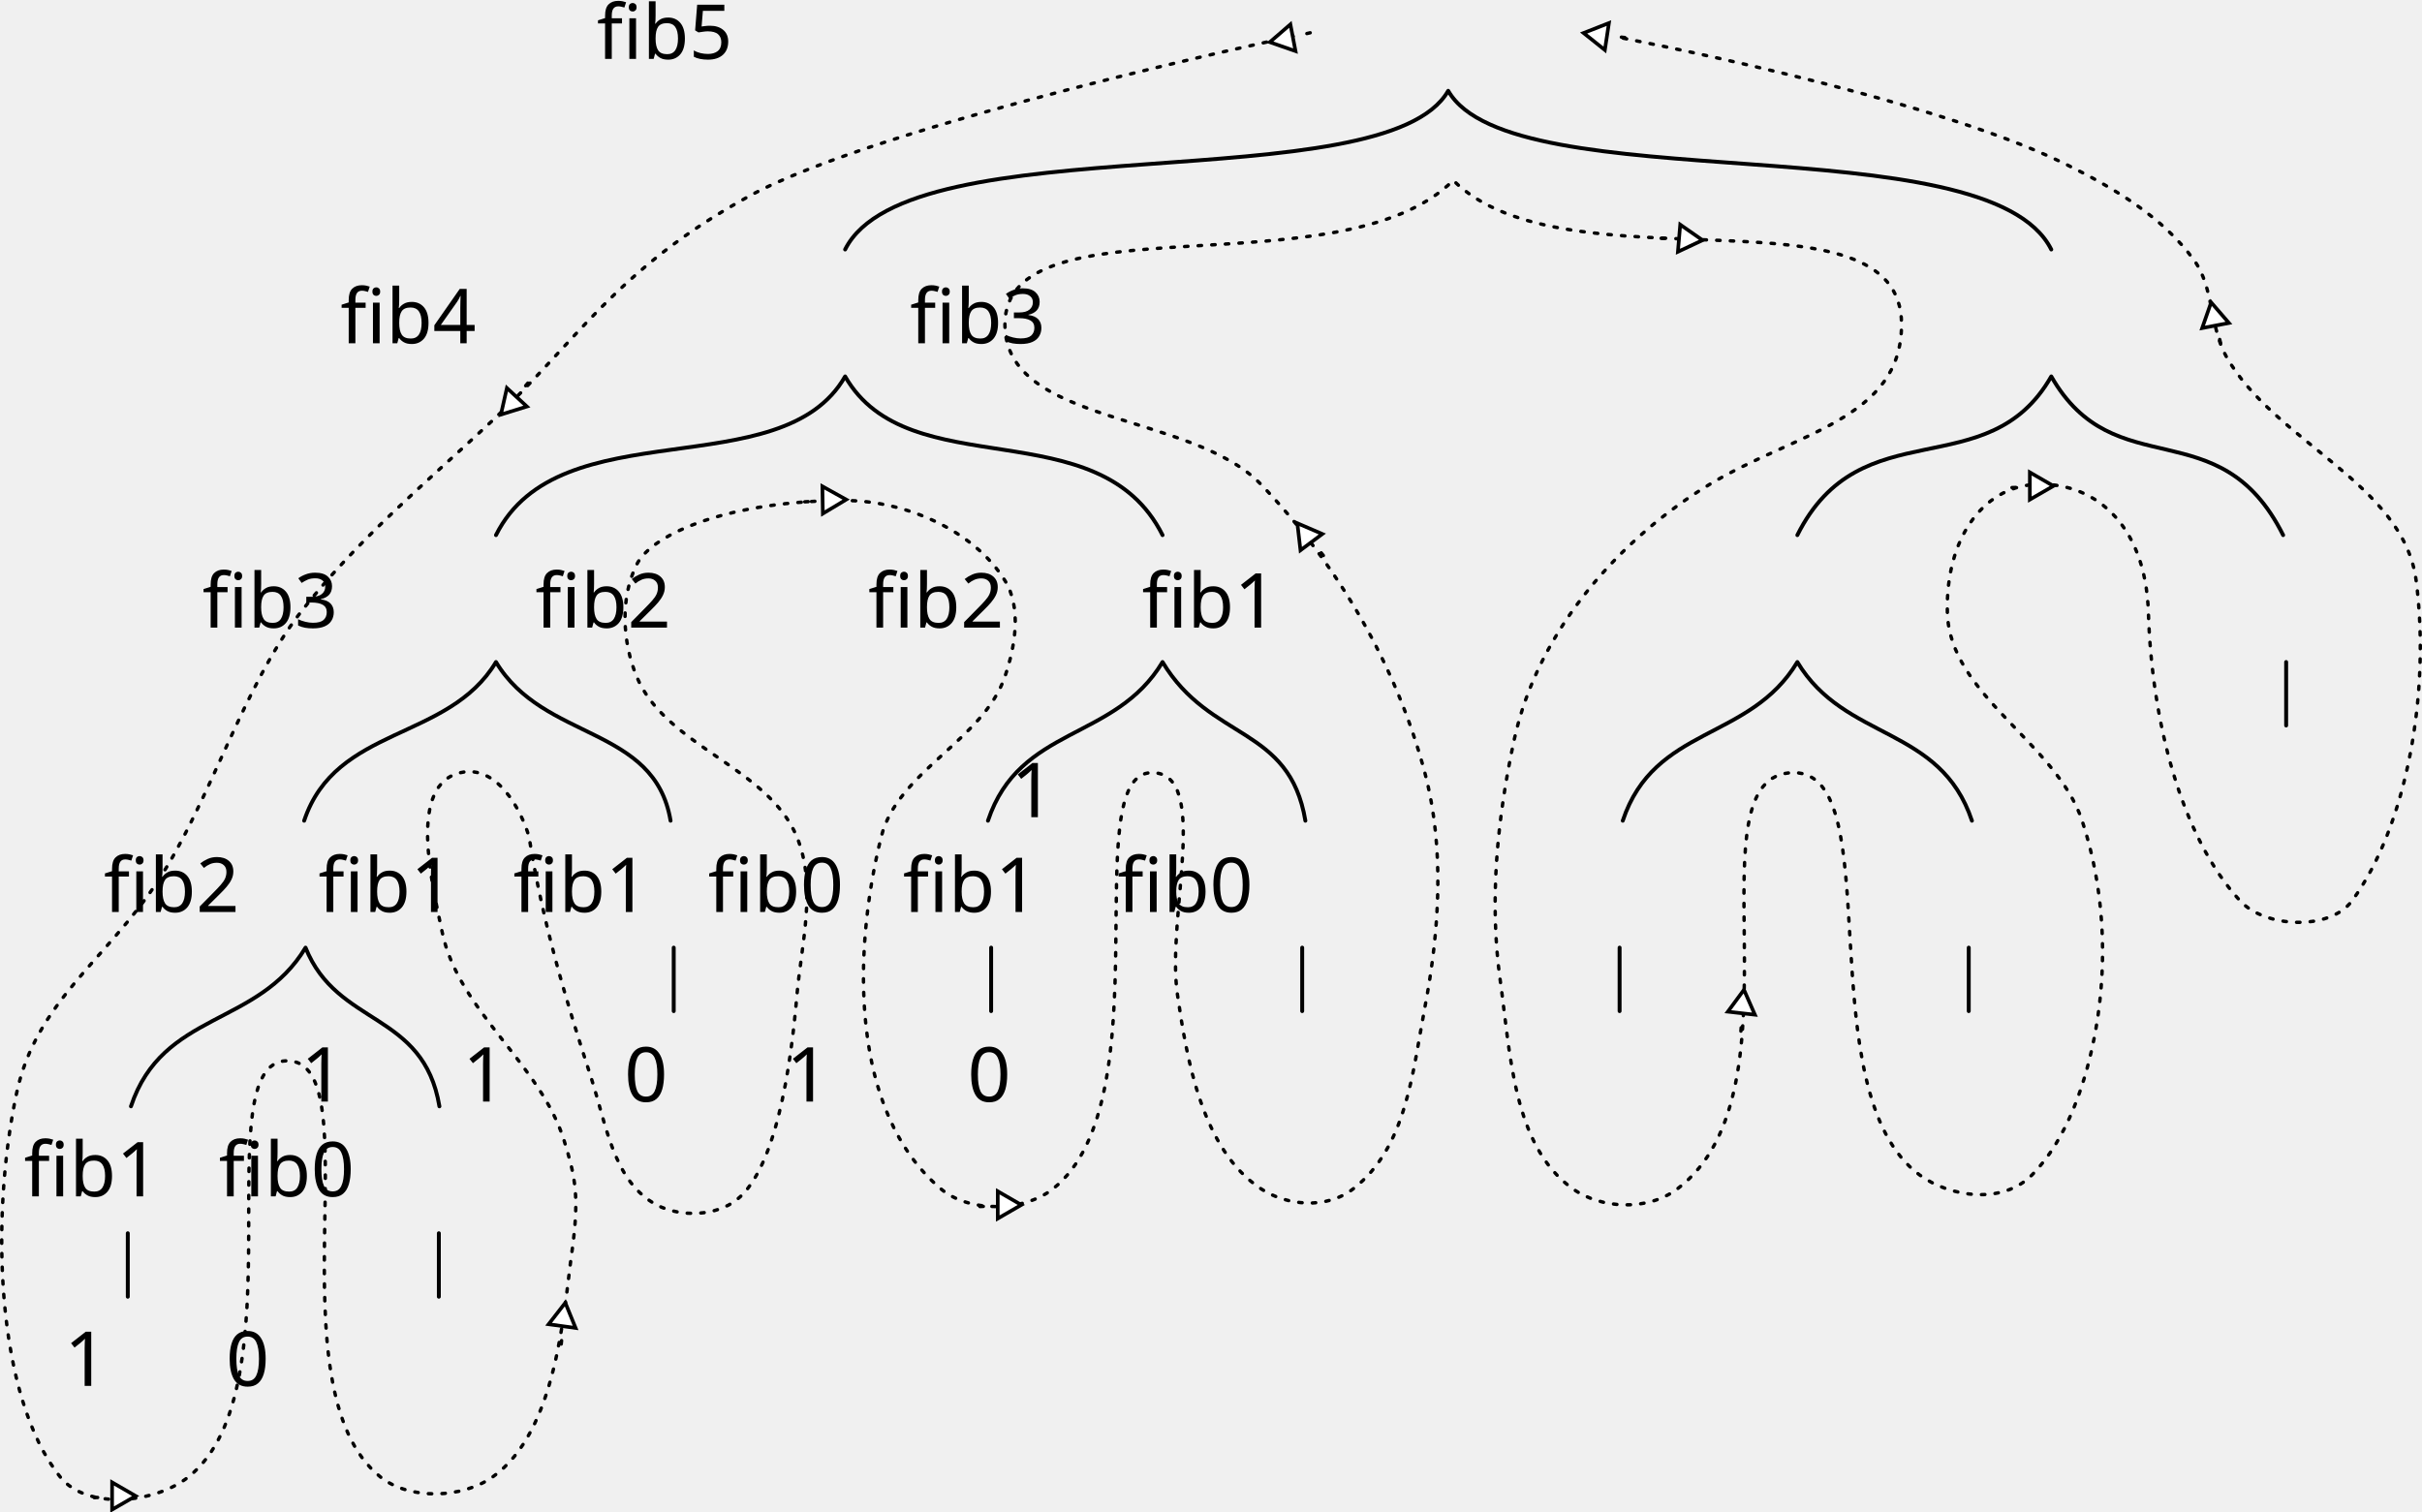
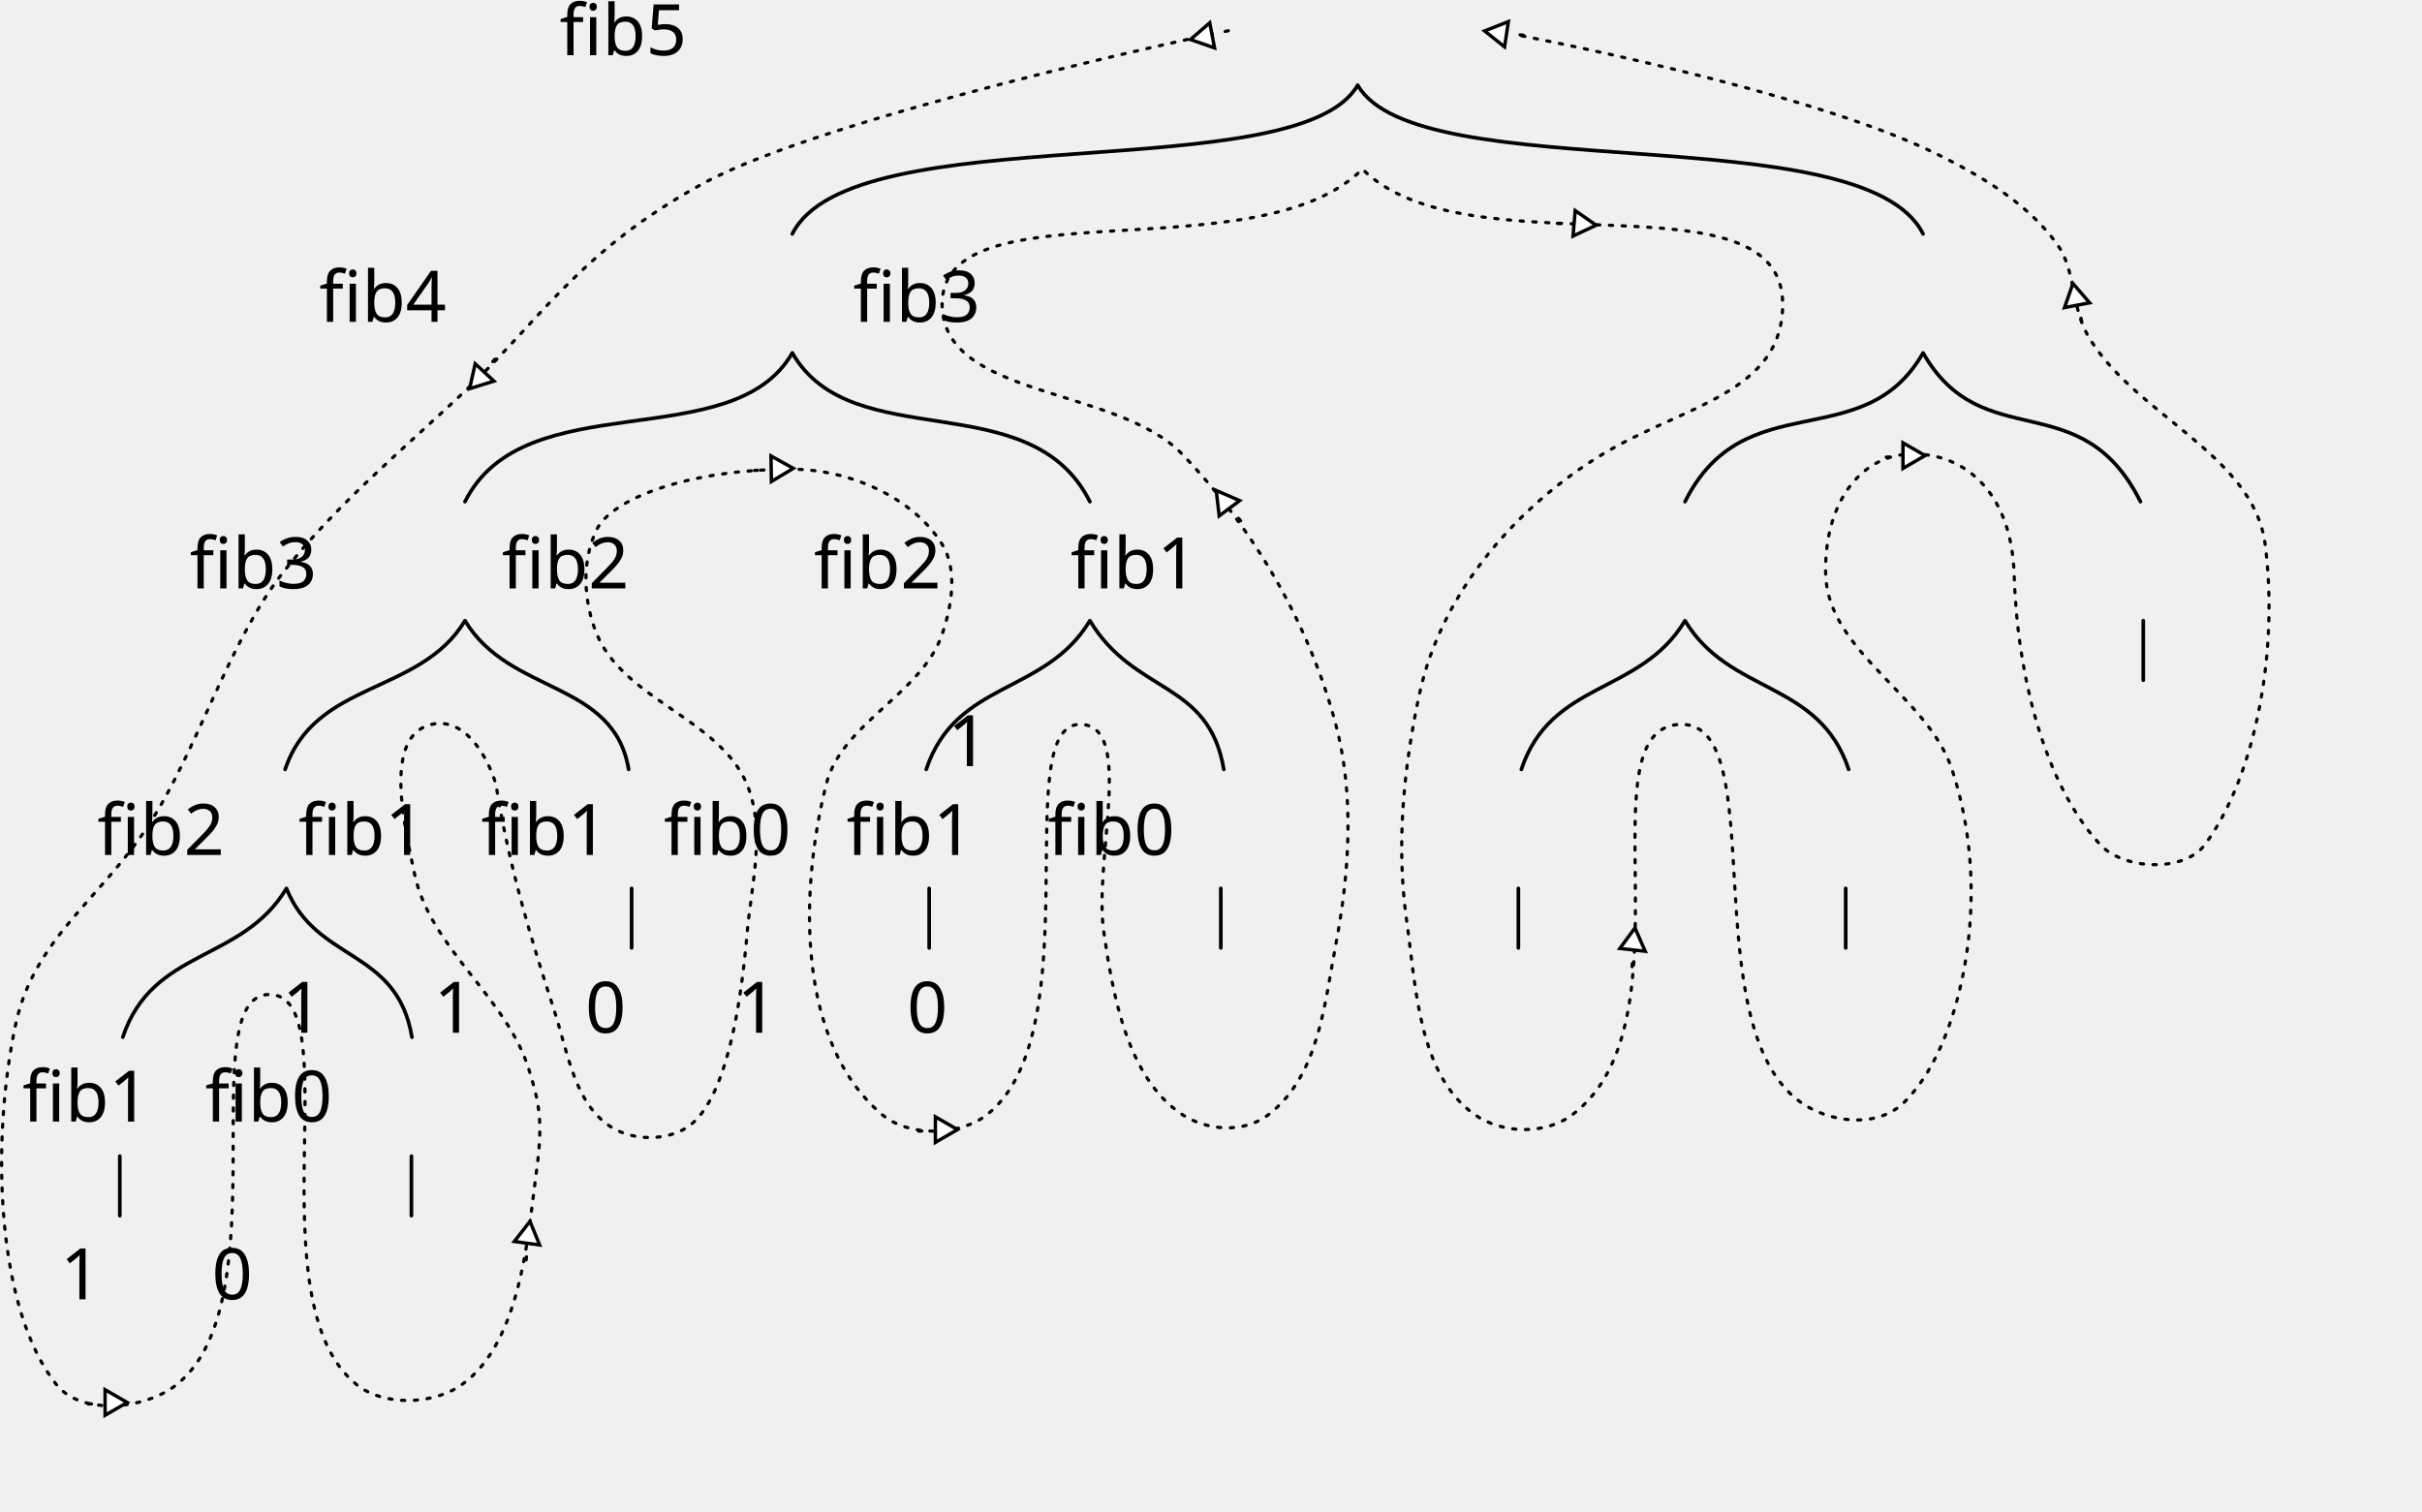
- <svg xmlns="http://www.w3.org/2000/svg" width="351.274" height="219.234" id="svg2" version="1.1" style="display:inline">
+ <svg xmlns="http://www.w3.org/2000/svg" width="399.672" height="249.44" id="svg2" version="1.1" style="display:inline" viewBox="0 0 374.692 233.85">
  <defs id="defs4">
    <marker orient="auto" refY="0" refX="0" id="EmptyTriangleInL" style="overflow:visible">
-       <path id="path3954" d="m 5.77,0 -8.65,5 0,-10 8.65,5 z" style="fill:#ffffff;fill-rule:evenodd;stroke:#000000;stroke-width:1pt;marker-start:none" transform="matrix(-0.8,0,0,-0.8,4.8,0)" />
+       <path id="path3954" d="M 5.77,0 -2.88,5 V -5 Z" style="fill:#ffffff;fill-rule:evenodd;stroke:#000000;stroke-width:1pt;marker-start:none" transform="matrix(-0.8,0,0,-0.8,4.8,0)" />
    </marker>
    <marker orient="auto" refY="0" refX="0" id="EmptyTriangleOutL" style="overflow:visible">
-       <path id="path3963" d="m 5.77,0 -8.65,5 0,-10 8.65,5 z" style="fill:#ffffff;fill-rule:evenodd;stroke:#000000;stroke-width:1pt;marker-start:none" transform="matrix(0.8,0,0,0.8,-4.8,0)" />
+       <path id="path3963" d="M 5.77,0 -2.88,5 V -5 Z" style="fill:#ffffff;fill-rule:evenodd;stroke:#000000;stroke-width:1pt;marker-start:none" transform="matrix(0.8,0,0,0.8,-4.8,0)" />
    </marker>
    <marker orient="auto" refY="0" refX="0" id="EmptyTriangleOutM" style="overflow:visible">
-       <path id="path3966" d="m 5.77,0 -8.65,5 0,-10 8.65,5 z" style="fill:#ffffff;fill-rule:evenodd;stroke:#000000;stroke-width:1pt;marker-start:none" transform="matrix(0.4,0,0,0.4,-1.8,0)" />
+       <path id="path3966" d="M 5.77,0 -2.88,5 V -5 Z" style="fill:#ffffff;fill-rule:evenodd;stroke:#000000;stroke-width:1pt;marker-start:none" transform="matrix(0.4,0,0,0.4,-1.8,0)" />
    </marker>
    <marker orient="auto" refY="0" refX="0" id="EmptyTriangleInL-6" style="overflow:visible">
-       <path id="path3954-0" d="m 5.77,0 -8.65,5 0,-10 8.65,5 z" style="fill:#ffffff;fill-rule:evenodd;stroke:#000000;stroke-width:1pt;marker-start:none" transform="matrix(-0.8,0,0,-0.8,4.8,0)" />
+       <path id="path3954-0" d="M 5.77,0 -2.88,5 V -5 Z" style="fill:#ffffff;fill-rule:evenodd;stroke:#000000;stroke-width:1pt;marker-start:none" transform="matrix(-0.8,0,0,-0.8,4.8,0)" />
    </marker>
    <marker orient="auto" refY="0" refX="0" id="EmptyTriangleInL-9" style="overflow:visible">
-       <path id="path3954-9" d="m 5.77,0 -8.65,5 0,-10 8.65,5 z" style="fill:#ffffff;fill-rule:evenodd;stroke:#000000;stroke-width:1pt;marker-start:none" transform="matrix(-0.8,0,0,-0.8,4.8,0)" />
+       <path id="path3954-9" d="M 5.77,0 -2.88,5 V -5 Z" style="fill:#ffffff;fill-rule:evenodd;stroke:#000000;stroke-width:1pt;marker-start:none" transform="matrix(-0.8,0,0,-0.8,4.8,0)" />
    </marker>
    <marker orient="auto" refY="0" refX="0" id="EmptyTriangleInL-66" style="overflow:visible">
-       <path id="path3954-1" d="m 5.77,0 -8.65,5 0,-10 8.65,5 z" style="fill:#ffffff;fill-rule:evenodd;stroke:#000000;stroke-width:1pt;marker-start:none" transform="matrix(-0.8,0,0,-0.8,4.8,0)" />
+       <path id="path3954-1" d="M 5.77,0 -2.88,5 V -5 Z" style="fill:#ffffff;fill-rule:evenodd;stroke:#000000;stroke-width:1pt;marker-start:none" transform="matrix(-0.8,0,0,-0.8,4.8,0)" />
    </marker>
    <marker orient="auto" refY="0" refX="0" id="EmptyTriangleInL-8" style="overflow:visible">
-       <path id="path3954-5" d="m 5.77,0 -8.65,5 0,-10 8.65,5 z" style="fill:#ffffff;fill-rule:evenodd;stroke:#000000;stroke-width:1pt;marker-start:none" transform="matrix(-0.8,0,0,-0.8,4.8,0)" />
+       <path id="path3954-5" d="M 5.77,0 -2.88,5 V -5 Z" style="fill:#ffffff;fill-rule:evenodd;stroke:#000000;stroke-width:1pt;marker-start:none" transform="matrix(-0.8,0,0,-0.8,4.8,0)" />
    </marker>
    <marker orient="auto" refY="0" refX="0" id="EmptyTriangleInL-0" style="overflow:visible">
-       <path id="path3954-7" d="m 5.77,0 -8.65,5 0,-10 8.65,5 z" style="fill:#ffffff;fill-rule:evenodd;stroke:#000000;stroke-width:1pt;marker-start:none" transform="matrix(-0.8,0,0,-0.8,4.8,0)" />
+       <path id="path3954-7" d="M 5.77,0 -2.88,5 V -5 Z" style="fill:#ffffff;fill-rule:evenodd;stroke:#000000;stroke-width:1pt;marker-start:none" transform="matrix(-0.8,0,0,-0.8,4.8,0)" />
    </marker>
    <marker orient="auto" refY="0" refX="0" id="EmptyTriangleInL-7" style="overflow:visible">
-       <path id="path3954-13" d="m 5.77,0 -8.65,5 0,-10 8.65,5 z" style="fill:#ffffff;fill-rule:evenodd;stroke:#000000;stroke-width:1pt;marker-start:none" transform="matrix(-0.8,0,0,-0.8,4.8,0)" />
+       <path id="path3954-13" d="M 5.77,0 -2.88,5 V -5 Z" style="fill:#ffffff;fill-rule:evenodd;stroke:#000000;stroke-width:1pt;marker-start:none" transform="matrix(-0.8,0,0,-0.8,4.8,0)" />
    </marker>
    <marker orient="auto" refY="0" refX="0" id="EmptyTriangleInL-3" style="overflow:visible">
-       <path id="path3954-96" d="m 5.77,0 -8.65,5 0,-10 8.65,5 z" style="fill:#ffffff;fill-rule:evenodd;stroke:#000000;stroke-width:1pt;marker-start:none" transform="matrix(-0.8,0,0,-0.8,4.8,0)" />
+       <path id="path3954-96" d="M 5.77,0 -2.88,5 V -5 Z" style="fill:#ffffff;fill-rule:evenodd;stroke:#000000;stroke-width:1pt;marker-start:none" transform="matrix(-0.8,0,0,-0.8,4.8,0)" />
    </marker>
    <marker orient="auto" refY="0" refX="0" id="EmptyTriangleInL-81" style="overflow:visible">
-       <path id="path3954-75" d="m 5.77,0 -8.65,5 0,-10 8.65,5 z" style="fill:#ffffff;fill-rule:evenodd;stroke:#000000;stroke-width:1pt;marker-start:none" transform="matrix(-0.8,0,0,-0.8,4.8,0)" />
+       <path id="path3954-75" d="M 5.77,0 -2.88,5 V -5 Z" style="fill:#ffffff;fill-rule:evenodd;stroke:#000000;stroke-width:1pt;marker-start:none" transform="matrix(-0.8,0,0,-0.8,4.8,0)" />
    </marker>
    <marker orient="auto" refY="0" refX="0" id="EmptyTriangleInL-77" style="overflow:visible">
-       <path id="path3954-3" d="m 5.77,0 -8.65,5 0,-10 8.65,5 z" style="fill:#ffffff;fill-rule:evenodd;stroke:#000000;stroke-width:1pt;marker-start:none" transform="matrix(-0.8,0,0,-0.8,4.8,0)" />
+       <path id="path3954-3" d="M 5.77,0 -2.88,5 V -5 Z" style="fill:#ffffff;fill-rule:evenodd;stroke:#000000;stroke-width:1pt;marker-start:none" transform="matrix(-0.8,0,0,-0.8,4.8,0)" />
    </marker>
    <marker orient="auto" refY="0" refX="0" id="EmptyTriangleInL-89" style="overflow:visible">
-       <path id="path3954-39" d="m 5.77,0 -8.65,5 0,-10 8.65,5 z" style="fill:#ffffff;fill-rule:evenodd;stroke:#000000;stroke-width:1pt;marker-start:none" transform="matrix(-0.8,0,0,-0.8,4.8,0)" />
+       <path id="path3954-39" d="M 5.77,0 -2.88,5 V -5 Z" style="fill:#ffffff;fill-rule:evenodd;stroke:#000000;stroke-width:1pt;marker-start:none" transform="matrix(-0.8,0,0,-0.8,4.8,0)" />
    </marker>
    <marker orient="auto" refY="0" refX="0" id="EmptyTriangleInL-07" style="overflow:visible">
-       <path id="path3954-6" d="m 5.77,0 -8.65,5 0,-10 8.65,5 z" style="fill:#ffffff;fill-rule:evenodd;stroke:#000000;stroke-width:1pt;marker-start:none" transform="matrix(-0.8,0,0,-0.8,4.8,0)" />
+       <path id="path3954-6" d="M 5.77,0 -2.88,5 V -5 Z" style="fill:#ffffff;fill-rule:evenodd;stroke:#000000;stroke-width:1pt;marker-start:none" transform="matrix(-0.8,0,0,-0.8,4.8,0)" />
    </marker>
    <marker orient="auto" refY="0" refX="0" id="EmptyTriangleInL-82" style="overflow:visible">
-       <path id="path3954-53" d="m 5.77,0 -8.65,5 0,-10 8.65,5 z" style="fill:#ffffff;fill-rule:evenodd;stroke:#000000;stroke-width:1pt;marker-start:none" transform="matrix(-0.8,0,0,-0.8,4.8,0)" />
+       <path id="path3954-53" d="M 5.77,0 -2.88,5 V -5 Z" style="fill:#ffffff;fill-rule:evenodd;stroke:#000000;stroke-width:1pt;marker-start:none" transform="matrix(-0.8,0,0,-0.8,4.8,0)" />
    </marker>
  </defs>
  <g id="layer2" style="display:inline" transform="translate(843.4972,-41.74386)">
-     <text xml:space="preserve" style="font-size:24px;font-style:normal;font-variant:normal;font-weight:normal;font-stretch:normal;line-height:125%;letter-spacing:0px;word-spacing:0px;fill:#000000;fill-opacity:1;stroke:none;font-family:LMMono12;-inkscape-font-specification:LMMono12" x="-837.032" y="50.291" id="text4148">
-       <tspan id="tspan4150" x="-837.032" y="50.291" style="font-size:11px;font-style:normal;font-variant:normal;font-weight:normal;font-stretch:normal;font-family:Inconsolata LGC;-inkscape-font-specification:Inconsolata LGC" dx="0 0 0 0 0 0 0 0 0 0 0 0 0 0 0 0 0 0 0 0 0 0 0 0 0 0 0 0 3.4 0 0 3">                            fib5</tspan>
-       <tspan x="-837.032" y="64.041" id="tspan4152" style="font-size:11px;font-style:normal;font-variant:normal;font-weight:normal;font-stretch:normal;font-family:Inconsolata LGC;-inkscape-font-specification:Inconsolata LGC" />
-       <tspan x="-837.032" y="77.791" id="tspan4154" style="font-size:11px;font-style:normal;font-variant:normal;font-weight:normal;font-stretch:normal;font-family:Inconsolata LGC;-inkscape-font-specification:Inconsolata LGC" />
-       <tspan x="-837.032" y="91.541" id="tspan4156" style="font-size:11px;font-style:normal;font-variant:normal;font-weight:normal;font-stretch:normal;font-family:Inconsolata LGC;-inkscape-font-specification:Inconsolata LGC" dx="0 0 0 0 0 0 0 0 0 0 0 0 0 0 0 2 0 0 3 -5 0 0 0 0 0 0 0 0 0 0 0 0 0 0 0 0 0 0 0 0 0 5 0 0 3">               fib4                      fib3</tspan>
-       <tspan x="-837.032" y="105.291" id="tspan4158" style="font-size:11px;font-style:normal;font-variant:normal;font-weight:normal;font-stretch:normal;font-family:Inconsolata LGC;-inkscape-font-specification:Inconsolata LGC" />
-       <tspan x="-837.032" y="119.041" id="tspan4160" style="font-size:11px;font-style:normal;font-variant:normal;font-weight:normal;font-stretch:normal;font-family:Inconsolata LGC;-inkscape-font-specification:Inconsolata LGC" />
-       <tspan x="-837.032" y="132.791" id="tspan4162" style="font-size:11px;font-style:normal;font-variant:normal;font-weight:normal;font-stretch:normal;font-family:Inconsolata LGC;-inkscape-font-specification:Inconsolata LGC" dx="0 0 0 0 0 0 0 0 -2.5 0 0 3 -0.5 0 0 0 0 0 0 0 0 0 2 0 0 3 -5 0 0 0 0 0 0 0 0 0 1 0 0 3 -4 0 0 0 0 0 0 -1.3 0 0 3">        fib3          fib2          fib2       fib1</tspan>
-       <tspan x="-837.032" y="146.541" id="tspan4166" style="font-size:11px;font-style:normal;font-variant:normal;font-weight:normal;font-stretch:normal;font-family:Inconsolata LGC;-inkscape-font-specification:Inconsolata LGC" />
-       <tspan x="-837.032" y="160.291" id="tspan4200" style="font-size:11px;font-style:normal;font-variant:normal;font-weight:normal;font-stretch:normal;font-family:Inconsolata LGC;-inkscape-font-specification:Inconsolata LGC" dx="0 0 0 0 0 0 0 0 0 0 0 0 0 0 0 0 0 0 0 0 0 0 0 0 0 0 0 0 0 0 0 0 0 0 0 0 0 0 0 0 0 0 0 0 0 0 0 0 0 -2.7">                                                 1</tspan>
-       <tspan x="-837.032" y="174.041" id="tspan4172" style="font-size:11px;font-style:normal;font-variant:normal;font-weight:normal;font-stretch:normal;font-family:Inconsolata LGC;-inkscape-font-specification:Inconsolata LGC" dx="0 0 0 3 0 0 3 -6 0 0 0 3.2 0 0 3 -6.2 0 0 3 0 0 3 -6 0 0 2 0 0 3 -5 0 0 1.5 0 0 3 -4.5 0 0 0 -1 0 0 3">   fib2    fib1   fib1   fib0   fib1    fib0</tspan>
-       <tspan x="-837.032" y="187.791" id="tspan4196" style="font-size:11px;font-style:normal;font-variant:normal;font-weight:normal;font-stretch:normal;font-family:Inconsolata LGC;-inkscape-font-specification:Inconsolata LGC" />
-       <tspan x="-837.032" y="201.541" id="tspan4192" style="font-size:11px;font-style:normal;font-variant:normal;font-weight:normal;font-stretch:normal;font-family:Inconsolata LGC;-inkscape-font-specification:Inconsolata LGC" dx="0 0 0 0 0 0 0 0 0 0 0 0 0 1.7 -1.7 0 0 0 0 0 1.4 -1.4 0 0 0 0 0 0 0 0 0 0 0 0 0 0 0 0 0 0 0 0 -2.3">             1      1      0      1       0</tspan>
-       <tspan x="-837.032" y="215.291" id="tspan4174" style="font-size:11px;font-style:normal;font-variant:normal;font-weight:normal;font-stretch:normal;font-family:Inconsolata LGC;-inkscape-font-specification:Inconsolata LGC" dx="-3 0 0 3 0 0 0 -4 0 0 3">fib1   fib0</tspan>
-       <tspan x="-837.032" y="229.041" id="tspan4178" style="font-size:11px;font-style:normal;font-variant:normal;font-weight:normal;font-stretch:normal;font-family:Inconsolata LGC;-inkscape-font-specification:Inconsolata LGC" />
-       <tspan x="-837.032" y="242.791" id="tspan4182" style="font-size:11px;font-style:normal;font-variant:normal;font-weight:normal;font-stretch:normal;font-family:Inconsolata LGC;-inkscape-font-specification:Inconsolata LGC" dx="0 1.9 -1.9 0 0 0 0 0 0.8"> 1      0</tspan>
+     <text xml:space="preserve" style="font-style:normal;font-variant:normal;font-weight:normal;font-stretch:normal;line-height:0%;font-family:LMMono12;-inkscape-font-specification:LMMono12;letter-spacing:0px;word-spacing:0px;fill:#000000;fill-opacity:1;stroke:none" x="-837.032" y="50.291" id="text4148">
+       <tspan id="tspan4150" x="-837.032" y="50.291" style="font-style:normal;font-variant:normal;font-weight:normal;font-stretch:normal;font-size:11px;line-height:1.25;font-family:'Inconsolata LGC';-inkscape-font-specification:'Inconsolata LGC'" dx="0 0 0 0 0 0 0 0 0 0 0 0 0 0 0 0 0 0 0 0 0 0 0 0 0 0 0 0 3.4 0 0 3">                            fib5</tspan>
+       <tspan x="-837.032" y="64.041" id="tspan4152" style="font-style:normal;font-variant:normal;font-weight:normal;font-stretch:normal;font-size:11px;line-height:1.25;font-family:'Inconsolata LGC';-inkscape-font-specification:'Inconsolata LGC'"> </tspan>
+       <tspan x="-837.032" y="77.791" id="tspan4154" style="font-style:normal;font-variant:normal;font-weight:normal;font-stretch:normal;font-size:11px;line-height:1.25;font-family:'Inconsolata LGC';-inkscape-font-specification:'Inconsolata LGC'"> </tspan>
+       <tspan x="-837.032" y="91.541" id="tspan4156" style="font-style:normal;font-variant:normal;font-weight:normal;font-stretch:normal;font-size:11px;line-height:1.25;font-family:'Inconsolata LGC';-inkscape-font-specification:'Inconsolata LGC'" dx="0 0 0 0 0 0 0 0 0 0 0 0 0 0 0 2 0 0 3 -5 0 0 0 0 0 0 0 0 0 0 0 0 0 0 0 0 0 0 0 0 0 5 0 0 3">               fib4                      fib3</tspan>
+       <tspan x="-837.032" y="105.291" id="tspan4158" style="font-style:normal;font-variant:normal;font-weight:normal;font-stretch:normal;font-size:11px;line-height:1.25;font-family:'Inconsolata LGC';-inkscape-font-specification:'Inconsolata LGC'"> </tspan>
+       <tspan x="-837.032" y="119.041" id="tspan4160" style="font-style:normal;font-variant:normal;font-weight:normal;font-stretch:normal;font-size:11px;line-height:1.25;font-family:'Inconsolata LGC';-inkscape-font-specification:'Inconsolata LGC'"> </tspan>
+       <tspan x="-837.032" y="132.791" id="tspan4162" style="font-style:normal;font-variant:normal;font-weight:normal;font-stretch:normal;font-size:11px;line-height:1.25;font-family:'Inconsolata LGC';-inkscape-font-specification:'Inconsolata LGC'" dx="0 0 0 0 0 0 0 0 -2.5 0 0 3 -0.5 0 0 0 0 0 0 0 0 0 2 0 0 3 -5 0 0 0 0 0 0 0 0 0 1 0 0 3 -4 0 0 0 0 0 0 -1.3 0 0 3">        fib3          fib2          fib2       fib1</tspan>
+       <tspan x="-837.032" y="146.541" id="tspan4166" style="font-style:normal;font-variant:normal;font-weight:normal;font-stretch:normal;font-size:11px;line-height:1.25;font-family:'Inconsolata LGC';-inkscape-font-specification:'Inconsolata LGC'"> </tspan>
+       <tspan x="-837.032" y="160.291" id="tspan4200" style="font-style:normal;font-variant:normal;font-weight:normal;font-stretch:normal;font-size:11px;line-height:1.25;font-family:'Inconsolata LGC';-inkscape-font-specification:'Inconsolata LGC'" dx="0 0 0 0 0 0 0 0 0 0 0 0 0 0 0 0 0 0 0 0 0 0 0 0 0 0 0 0 0 0 0 0 0 0 0 0 0 0 0 0 0 0 0 0 0 0 0 0 0 -2.7">                                                 1</tspan>
+       <tspan x="-837.032" y="174.041" id="tspan4172" style="font-style:normal;font-variant:normal;font-weight:normal;font-stretch:normal;font-size:11px;line-height:1.25;font-family:'Inconsolata LGC';-inkscape-font-specification:'Inconsolata LGC'" dx="0 0 0 3 0 0 3 -6 0 0 0 3.2 0 0 3 -6.2 0 0 3 0 0 3 -6 0 0 2 0 0 3 -5 0 0 1.5 0 0 3 -4.5 0 0 0 -1 0 0 3">   fib2    fib1   fib1   fib0   fib1    fib0</tspan>
+       <tspan x="-837.032" y="187.791" id="tspan4196" style="font-style:normal;font-variant:normal;font-weight:normal;font-stretch:normal;font-size:11px;line-height:1.25;font-family:'Inconsolata LGC';-inkscape-font-specification:'Inconsolata LGC'"> </tspan>
+       <tspan x="-837.032" y="201.541" id="tspan4192" style="font-style:normal;font-variant:normal;font-weight:normal;font-stretch:normal;font-size:11px;line-height:1.25;font-family:'Inconsolata LGC';-inkscape-font-specification:'Inconsolata LGC'" dx="0 0 0 0 0 0 0 0 0 0 0 0 0 1.7 -1.7 0 0 0 0 0 1.4 -1.4 0 0 0 0 0 0 0 0 0 0 0 0 0 0 0 0 0 0 0 0 -2.3">             1      1      0      1       0</tspan>
+       <tspan x="-837.032" y="215.291" id="tspan4174" style="font-style:normal;font-variant:normal;font-weight:normal;font-stretch:normal;font-size:11px;line-height:1.25;font-family:'Inconsolata LGC';-inkscape-font-specification:'Inconsolata LGC'" dx="-3 0 0 3 0 0 0 -4 0 0 3">fib1   fib0</tspan>
+       <tspan x="-837.032" y="229.041" id="tspan4178" style="font-style:normal;font-variant:normal;font-weight:normal;font-stretch:normal;font-size:11px;line-height:1.25;font-family:'Inconsolata LGC';-inkscape-font-specification:'Inconsolata LGC'"> </tspan>
+       <tspan x="-837.032" y="242.791" id="tspan4182" style="font-style:normal;font-variant:normal;font-weight:normal;font-stretch:normal;font-size:11px;line-height:1.25;font-family:'Inconsolata LGC';-inkscape-font-specification:'Inconsolata LGC'" dx="0 1.9 -1.9 0 0 0 0 0 0.8"> 1      0</tspan>
    </text>
  </g>
  <g id="layer3" style="display:inline" transform="translate(843.4972,-41.74386)">
-     <path style="fill:none;stroke:#000000;stroke-width:0.567;stroke-linecap:round;stroke-linejoin:round;stroke-miterlimit:4;stroke-opacity:1;stroke-dasharray:none" d="m -799.385,160.798 c 4.604,-13.81 20.917,-11.509 27.823,-23.017 6.905,11.509 23.017,9.207 25.319,23.017" id="path5042" />
-     <path style="fill:none;stroke:#000000;stroke-width:0.567;stroke-linecap:round;stroke-linejoin:round;stroke-miterlimit:4;stroke-opacity:1;stroke-dasharray:none" d="m -700.208,160.798 c 4.603,-13.81 18.414,-11.509 25.319,-23.017 6.905,11.509 18.414,9.207 20.716,23.017" id="path5044" />
-     <path style="fill:none;stroke:#000000;stroke-width:0.567;stroke-linecap:round;stroke-linejoin:round;stroke-miterlimit:4;stroke-opacity:1;stroke-dasharray:none" d="m -608.139,160.798 c 4.603,-13.81 18.414,-11.509 25.319,-23.017 6.905,11.509 20.716,9.207 25.319,23.017" id="path5046" />
-     <path style="fill:none;stroke:#000000;stroke-width:0.567;stroke-linecap:round;stroke-linejoin:round;stroke-miterlimit:4;stroke-opacity:1;stroke-dasharray:none" d="m -824.502,202.23 c 4.604,-13.81 18.414,-11.509 25.319,-23.017 4.604,11.509 17.114,9.207 19.415,23.017" id="path5048" />
-     <path style="fill:none;stroke:#000000;stroke-width:0.567;stroke-linecap:round;stroke-linejoin:round;stroke-miterlimit:4;stroke-opacity:1;stroke-dasharray:none;display:inline" d="m -720.924,77.935 c 9.207,-18.414 78.259,-6.905 87.466,-23.017 9.207,16.112 78.259,4.603 87.466,23.017" id="path4206" />
-     <path style="fill:none;stroke:#000000;stroke-width:0.567;stroke-linecap:round;stroke-linejoin:round;stroke-miterlimit:4;stroke-opacity:1;stroke-dasharray:none;display:inline" d="m -771.562,119.367 c 9.207,-18.414 41.431,-6.905 50.638,-23.017 9.207,16.112 36.828,4.603 46.035,23.017" id="path4976" />
-     <path style="fill:none;stroke:#000000;stroke-width:0.567;stroke-linecap:round;stroke-linejoin:round;stroke-miterlimit:4;stroke-opacity:1;stroke-dasharray:none;display:inline" d="m -582.819,119.367 c 9.207,-18.414 27.621,-6.905 36.828,-23.017 9.207,16.112 24.421,4.603 33.628,23.017" id="path4978" />
-     <path style="fill:none;stroke:#000000;stroke-width:0.567;stroke-linecap:round;stroke-linejoin:round;stroke-miterlimit:4;stroke-opacity:1;stroke-dasharray:none;display:inline" d="m -745.783,179.212 0,9.207" id="path4980-1" />
-     <path style="fill:none;stroke:#000000;stroke-width:0.567;stroke-linecap:round;stroke-linejoin:round;stroke-miterlimit:4;stroke-opacity:1;stroke-dasharray:none;display:inline" d="m -699.748,179.212 0,9.207" id="path4980-2" />
-     <path style="fill:none;stroke:#000000;stroke-width:0.567;stroke-linecap:round;stroke-linejoin:round;stroke-miterlimit:4;stroke-opacity:1;stroke-dasharray:none;display:inline" d="m -654.634,179.212 0,9.207" id="path4980-4" />
-     <path style="fill:none;stroke:#000000;stroke-width:0.567;stroke-linecap:round;stroke-linejoin:round;stroke-miterlimit:4;stroke-opacity:1;stroke-dasharray:none;display:inline" d="m -608.599,179.212 0,9.207" id="path4980-5" />
-     <path style="fill:none;stroke:#000000;stroke-width:0.567;stroke-linecap:round;stroke-linejoin:round;stroke-miterlimit:4;stroke-opacity:1;stroke-dasharray:none;display:inline" d="m -557.961,179.212 0,9.207" id="path4980-3" />
-     <path style="fill:none;stroke:#000000;stroke-width:0.567;stroke-linecap:round;stroke-linejoin:round;stroke-miterlimit:4;stroke-opacity:1;stroke-dasharray:none;display:inline" d="m -511.926,137.781 0,9.207" id="path4980" />
-     <path style="fill:none;stroke:#000000;stroke-width:0.567;stroke-linecap:round;stroke-linejoin:round;stroke-miterlimit:4;stroke-opacity:1;stroke-dasharray:none;display:inline" d="m -824.963,220.643 0,9.207" id="path4980-6" />
-     <path style="fill:none;stroke:#000000;stroke-width:0.567;stroke-linecap:round;stroke-linejoin:round;stroke-miterlimit:4;stroke-opacity:1;stroke-dasharray:none;display:inline" d="m -779.849,220.643 0,9.207" id="path4980-24" />
+     <path style="fill:none;stroke:#000000;stroke-width:0.567;stroke-linecap:round;stroke-linejoin:round;stroke-miterlimit:4;stroke-dasharray:none;stroke-opacity:1" d="m -799.385,160.798 c 4.604,-13.81 20.917,-11.509 27.823,-23.017 6.905,11.509 23.017,9.207 25.319,23.017" id="path5042" />
+     <path style="fill:none;stroke:#000000;stroke-width:0.567;stroke-linecap:round;stroke-linejoin:round;stroke-miterlimit:4;stroke-dasharray:none;stroke-opacity:1" d="m -700.208,160.798 c 4.603,-13.81 18.414,-11.509 25.319,-23.017 6.905,11.509 18.414,9.207 20.716,23.017" id="path5044" />
+     <path style="fill:none;stroke:#000000;stroke-width:0.567;stroke-linecap:round;stroke-linejoin:round;stroke-miterlimit:4;stroke-dasharray:none;stroke-opacity:1" d="m -608.139,160.798 c 4.603,-13.81 18.414,-11.509 25.319,-23.017 6.905,11.509 20.716,9.207 25.319,23.017" id="path5046" />
+     <path style="fill:none;stroke:#000000;stroke-width:0.567;stroke-linecap:round;stroke-linejoin:round;stroke-miterlimit:4;stroke-dasharray:none;stroke-opacity:1" d="m -824.502,202.23 c 4.604,-13.81 18.414,-11.509 25.319,-23.017 4.604,11.509 17.114,9.207 19.415,23.017" id="path5048" />
+     <path style="display:inline;fill:none;stroke:#000000;stroke-width:0.567;stroke-linecap:round;stroke-linejoin:round;stroke-miterlimit:4;stroke-dasharray:none;stroke-opacity:1" d="m -720.924,77.935 c 9.207,-18.414 78.259,-6.905 87.466,-23.017 9.207,16.112 78.259,4.603 87.466,23.017" id="path4206" />
+     <path style="display:inline;fill:none;stroke:#000000;stroke-width:0.567;stroke-linecap:round;stroke-linejoin:round;stroke-miterlimit:4;stroke-dasharray:none;stroke-opacity:1" d="m -771.562,119.367 c 9.207,-18.414 41.431,-6.905 50.638,-23.017 9.207,16.112 36.828,4.603 46.035,23.017" id="path4976" />
+     <path style="display:inline;fill:none;stroke:#000000;stroke-width:0.567;stroke-linecap:round;stroke-linejoin:round;stroke-miterlimit:4;stroke-dasharray:none;stroke-opacity:1" d="m -582.819,119.367 c 9.207,-18.414 27.621,-6.905 36.828,-23.017 9.207,16.112 24.421,4.603 33.628,23.017" id="path4978" />
+     <path style="display:inline;fill:none;stroke:#000000;stroke-width:0.567;stroke-linecap:round;stroke-linejoin:round;stroke-miterlimit:4;stroke-dasharray:none;stroke-opacity:1" d="m -745.783,179.212 v 9.207" id="path4980-1" />
+     <path style="display:inline;fill:none;stroke:#000000;stroke-width:0.567;stroke-linecap:round;stroke-linejoin:round;stroke-miterlimit:4;stroke-dasharray:none;stroke-opacity:1" d="m -699.748,179.212 v 9.207" id="path4980-2" />
+     <path style="display:inline;fill:none;stroke:#000000;stroke-width:0.567;stroke-linecap:round;stroke-linejoin:round;stroke-miterlimit:4;stroke-dasharray:none;stroke-opacity:1" d="m -654.634,179.212 v 9.207" id="path4980-4" />
+     <path style="display:inline;fill:none;stroke:#000000;stroke-width:0.567;stroke-linecap:round;stroke-linejoin:round;stroke-miterlimit:4;stroke-dasharray:none;stroke-opacity:1" d="m -608.599,179.212 v 9.207" id="path4980-5" />
+     <path style="display:inline;fill:none;stroke:#000000;stroke-width:0.567;stroke-linecap:round;stroke-linejoin:round;stroke-miterlimit:4;stroke-dasharray:none;stroke-opacity:1" d="m -557.961,179.212 v 9.207" id="path4980-3" />
+     <path style="display:inline;fill:none;stroke:#000000;stroke-width:0.567;stroke-linecap:round;stroke-linejoin:round;stroke-miterlimit:4;stroke-dasharray:none;stroke-opacity:1" d="m -511.926,137.781 v 9.207" id="path4980" />
+     <path style="display:inline;fill:none;stroke:#000000;stroke-width:0.567;stroke-linecap:round;stroke-linejoin:round;stroke-miterlimit:4;stroke-dasharray:none;stroke-opacity:1" d="m -824.963,220.643 v 9.207" id="path4980-6" />
+     <path style="display:inline;fill:none;stroke:#000000;stroke-width:0.567;stroke-linecap:round;stroke-linejoin:round;stroke-miterlimit:4;stroke-dasharray:none;stroke-opacity:1" d="m -779.849,220.643 v 9.207" id="path4980-24" />
  </g>
  <g id="layer4" style="display:inline" transform="translate(843.4972,-41.74386)">
-     <path style="fill:none;stroke:#000000;stroke-width:0.494;stroke-linecap:round;stroke-linejoin:round;stroke-miterlimit:4;stroke-opacity:1;stroke-dasharray:0.494, 1.481;stroke-dashoffset:0;display:inline" d="m -655.949,47.005 c 0,0 -59.722,12.654 -78.954,23.222 -19.233,10.568 -25.138,21.268 -37.155,32.511 -9.593,8.974 -19.817,17.485 -27.866,27.866 -8.263,10.658 -13.144,27.48 -20.663,38.935 -7.519,11.455 -17.677,17.542 -20.492,30.731 -3.903,18.285 -2.967,44.122 6.322,55.733 3.868,4.836 13.722,3.843 18.578,0 16.215,-12.833 2.365,-60.165 14.255,-60.377 12.643,-0.226 -2.502,47.492 13.611,60.377 4.232,3.384 11.831,3.129 16.255,0 9.384,-6.637 10.332,-24.247 11.489,-32.511 1.157,-8.264 0.498,-11.065 -1.1,-16.255 -3.431,-11.145 -15.268,-18.779 -17.678,-30.188 -1.61,-7.622 -4.953,-21.497 2.644,-23.222 5.325,-1.209 8.776,5.385 9.933,9.289 1.973,12.548 5.416,23.897 8.967,34.833 2.246,6.974 3.212,14.671 8.967,18.255 3.285,2.046 8.36,2.1 11.611,0 6.253,-4.038 8.437,-19.916 9.289,-29.866 0.66,-7.712 2.962,-16.07 0,-23.222 -4.189,-10.114 -19.033,-13.108 -23.222,-23.222 -2.074,-5.006 -2.423,-11.409 0,-16.255 2.322,-4.644 13.933,-9.289 30.188,-9.289 8.654,0 18.672,4.249 23.222,11.611 2.442,3.951 1.5,9.538 0,13.933 -3.158,9.256 -15.561,13.734 -17.933,23.222 -4.189,16.756 -4.548,39.941 8.644,51.088 4.139,3.497 12.004,3.359 16.255,0 16.232,-12.825 3.279,-60.377 14.355,-60.377 8.588,0 2.066,20.9 3.691,32.135 1.371,9.482 3.584,22.606 12.142,28.242 3.718,2.448 9.448,3.022 13.355,0 7.77,-6.01 8.626,-17.032 10.389,-26.288 2.126,-11.162 2.902,-23.103 0,-34.089 -4.093,-15.493 -12.654,-30.233 -23.744,-41.799 -10.108,-10.542 -37.155,-8.617 -37.155,-23.222 0,-18.578 48.766,-4.644 65.021,-20.9 16.255,16.255 65.021,0 65.021,20.9 0,13.834 -15.486,15.736 -27.866,23.222 -12.558,7.593 -24.836,20.784 -28.344,37.155 -2.427,11.325 -3.605,23.256 -2,34.746 1.479,10.584 1.834,24.086 10.545,30.276 4.118,2.926 10.831,3.266 15.155,0 19.049,-14.386 1.216,-60.377 16.878,-60.377 13.914,0 1.846,46.303 18.277,58.377 4.366,3.208 11.973,4.323 16.255,0 5.111,-5.159 7.958,-13.616 9.289,-21.222 1.738,-9.934 1.176,-20.617 -2,-30.188 -3.775,-11.378 -19.23,-18.205 -19.544,-30.188 -0.28,-10.692 5.116,-18.079 12.578,-18.578 8.281,-0.553 16.172,5.323 16.578,18.578 0.48,15.677 4.702,32.454 13.289,41.799 3.666,3.99 13.054,4.372 16.255,0 7.98,-10.9 11.38,-30.285 9.289,-46.444 -1.823,-14.086 -20.582,-20.131 -27.544,-32.511 -2.4,-4.267 -1.782,-9.962 -4.644,-13.933 -4.526,-6.28 -11.64,-10.499 -18.578,-13.933 -20.387,-10.091 -65.666,-18.578 -65.666,-18.578" id="path5050" />
-     <path style="fill:none;stroke:#000000;stroke-width:0.494;stroke-linecap:round;stroke-linejoin:round;stroke-miterlimit:4;stroke-opacity:1;stroke-dasharray:0.494, 11.849;stroke-dashoffset:0;marker-end:url(#EmptyTriangleInL);display:inline" d="m -653.474,46.499 c -6.176,1.422 -5.946,1.378 -5.946,1.378" id="path4615-4" />
-     <path style="fill:none;stroke:#000000;stroke-width:0.494;stroke-linecap:round;stroke-linejoin:round;stroke-miterlimit:4;stroke-opacity:1;stroke-dasharray:0.494, 5.924;stroke-dashoffset:0;marker-end:url(#EmptyTriangleInL);display:inline" d="m -766.937,97.317 c -4.133,4.805 -3.974,4.633 -3.974,4.633" id="path4615-3" />
-     <path style="fill:none;stroke:#000000;stroke-width:0.494;stroke-linecap:round;stroke-linejoin:round;stroke-miterlimit:4;stroke-opacity:1;stroke-dasharray:0.494, 5.924;stroke-dashoffset:0;marker-end:url(#EmptyTriangleInL);display:inline" d="m -829.829,258.991 c 6.334,-0.235 6.099,-0.235 6.099,-0.235" id="path4615-8" />
-     <path style="fill:none;stroke:#000000;stroke-width:0.494;stroke-linecap:round;stroke-linejoin:round;stroke-miterlimit:4;stroke-opacity:1;stroke-dasharray:0.494, 5.924;stroke-dashoffset:0;marker-end:url(#EmptyTriangleInL);display:inline" d="m -762.098,236.71 c 0.636,-6.306 0.604,-6.074 0.604,-6.074" id="path4615-1" />
-     <path style="fill:none;stroke:#000000;stroke-width:0.494;stroke-linecap:round;stroke-linejoin:round;stroke-miterlimit:4;stroke-opacity:1;stroke-dasharray:0.494, 5.924;stroke-dashoffset:0;marker-end:url(#EmptyTriangleInL);display:inline" d="m -726.776,114.538 c 6.329,-0.331 6.095,-0.327 6.095,-0.327" id="path4615-6" />
-     <path style="fill:none;stroke:#000000;stroke-width:0.494;stroke-linecap:round;stroke-linejoin:round;stroke-miterlimit:4;stroke-opacity:1;stroke-dasharray:0.494, 5.924;stroke-dashoffset:0;marker-end:url(#EmptyTriangleInL);display:inline" d="m -701.378,216.767 c 6.334,-0.235 6.099,-0.235 6.099,-0.235" id="path4615-37" />
-     <path style="fill:none;stroke:#000000;stroke-width:0.494;stroke-linecap:round;stroke-linejoin:round;stroke-miterlimit:4;stroke-opacity:1;stroke-dasharray:0.494, 5.924;stroke-dashoffset:0;marker-end:url(#EmptyTriangleInL);display:inline" d="m -651.566,122.325 c -3.968,-4.942 -3.828,-4.754 -3.828,-4.754" id="path4615-9" />
-     <path style="fill:none;stroke:#000000;stroke-width:0.494;stroke-linecap:round;stroke-linejoin:round;stroke-miterlimit:4;stroke-opacity:1;stroke-dasharray:0.494, 5.924;stroke-dashoffset:0;marker-end:url(#EmptyTriangleInL);display:inline" d="m -602.576,76.313 c 6.331,0.304 6.097,0.284 6.097,0.284" id="path4615-38" />
-     <path style="fill:none;stroke:#000000;stroke-width:0.494;stroke-linecap:round;stroke-linejoin:round;stroke-miterlimit:4;stroke-opacity:1;stroke-dasharray:0.494, 5.924;stroke-dashoffset:0;marker-end:url(#EmptyTriangleInL);display:inline" d="m -591.006,191.321 c 0.481,-6.32 0.455,-6.087 0.455,-6.087" id="path4615-46" />
-     <path style="fill:none;stroke:#000000;stroke-width:0.494;stroke-linecap:round;stroke-linejoin:round;stroke-miterlimit:4;stroke-opacity:1;stroke-dasharray:0.494, 5.924;stroke-dashoffset:0;marker-end:url(#EmptyTriangleInL);display:inline" d="m -551.69,112.475 c 6.334,-0.235 6.099,-0.235 6.099,-0.235" id="path4615-66" />
-     <path style="fill:none;stroke:#000000;stroke-width:0.494;stroke-linecap:round;stroke-linejoin:round;stroke-miterlimit:4;stroke-opacity:1;stroke-dasharray:0.494, 5.924;stroke-dashoffset:0;marker-end:url(#EmptyTriangleInL);display:inline" d="m -521.45,91.466 c -1.416,-6.178 -1.372,-5.947 -1.372,-5.947" id="path4615-68" />
-     <path style="fill:none;stroke:#000000;stroke-width:0.494;stroke-linecap:round;stroke-linejoin:round;stroke-miterlimit:4;stroke-opacity:1;stroke-dasharray:0.494, 5.924;stroke-dashoffset:0;marker-end:url(#EmptyTriangleInL);display:inline" d="m -607.845,47.188 c -6.299,-0.705 -6.067,-0.67 -6.067,-0.67" id="path4615-7" />
+     <path style="display:inline;fill:none;stroke:#000000;stroke-width:0.494;stroke-linecap:round;stroke-linejoin:round;stroke-miterlimit:4;stroke-dasharray:0.494, 1.481;stroke-dashoffset:0;stroke-opacity:1" d="m -655.949,47.005 c 0,0 -59.722,12.654 -78.954,23.222 -19.233,10.568 -25.138,21.268 -37.155,32.511 -9.593,8.974 -19.817,17.485 -27.866,27.866 -8.263,10.658 -13.144,27.48 -20.663,38.935 -7.519,11.455 -17.677,17.542 -20.492,30.731 -3.903,18.285 -2.967,44.122 6.322,55.733 3.868,4.836 13.722,3.843 18.578,0 16.215,-12.833 2.365,-60.165 14.255,-60.377 12.643,-0.226 -2.502,47.492 13.611,60.377 4.232,3.384 11.831,3.129 16.255,0 9.384,-6.637 10.332,-24.247 11.489,-32.511 1.157,-8.264 0.498,-11.065 -1.1,-16.255 -3.431,-11.145 -15.268,-18.779 -17.678,-30.188 -1.61,-7.622 -4.953,-21.497 2.644,-23.222 5.325,-1.209 8.776,5.385 9.933,9.289 1.973,12.548 5.416,23.897 8.967,34.833 2.246,6.974 3.212,14.671 8.967,18.255 3.285,2.046 8.36,2.1 11.611,0 6.253,-4.038 8.437,-19.916 9.289,-29.866 0.66,-7.712 2.962,-16.07 0,-23.222 -4.189,-10.114 -19.033,-13.108 -23.222,-23.222 -2.074,-5.006 -2.423,-11.409 0,-16.255 2.322,-4.644 13.933,-9.289 30.188,-9.289 8.654,0 18.672,4.249 23.222,11.611 2.442,3.951 1.5,9.538 0,13.933 -3.158,9.256 -15.561,13.734 -17.933,23.222 -4.189,16.756 -4.548,39.941 8.644,51.088 4.139,3.497 12.004,3.359 16.255,0 16.232,-12.825 3.279,-60.377 14.355,-60.377 8.588,0 2.066,20.9 3.691,32.135 1.371,9.482 3.584,22.606 12.142,28.242 3.718,2.448 9.448,3.022 13.355,0 7.77,-6.01 8.626,-17.032 10.389,-26.288 2.126,-11.162 2.902,-23.103 0,-34.089 -4.093,-15.493 -12.654,-30.233 -23.744,-41.799 -10.108,-10.542 -37.155,-8.617 -37.155,-23.222 0,-18.578 48.766,-4.644 65.021,-20.9 16.255,16.255 65.021,0 65.021,20.9 0,13.834 -15.486,15.736 -27.866,23.222 -12.558,7.593 -24.836,20.784 -28.344,37.155 -2.427,11.325 -3.605,23.256 -2,34.746 1.479,10.584 1.834,24.086 10.545,30.276 4.118,2.926 10.831,3.266 15.155,0 19.049,-14.386 1.216,-60.377 16.878,-60.377 13.914,0 1.846,46.303 18.277,58.377 4.366,3.208 11.973,4.323 16.255,0 5.111,-5.159 7.958,-13.616 9.289,-21.222 1.738,-9.934 1.176,-20.617 -2,-30.188 -3.775,-11.378 -19.23,-18.205 -19.544,-30.188 -0.28,-10.692 5.116,-18.079 12.578,-18.578 8.281,-0.553 16.172,5.323 16.578,18.578 0.48,15.677 4.702,32.454 13.289,41.799 3.666,3.99 13.054,4.372 16.255,0 7.98,-10.9 11.38,-30.285 9.289,-46.444 -1.823,-14.086 -20.582,-20.131 -27.544,-32.511 -2.4,-4.267 -1.782,-9.962 -4.644,-13.933 -4.526,-6.28 -11.64,-10.499 -18.578,-13.933 -20.387,-10.091 -65.666,-18.578 -65.666,-18.578" id="path5050" />
+     <path style="display:inline;fill:none;stroke:#000000;stroke-width:0.494;stroke-linecap:round;stroke-linejoin:round;stroke-miterlimit:4;stroke-dasharray:0.494, 11.849;stroke-dashoffset:0;stroke-opacity:1;marker-end:url(#EmptyTriangleInL)" d="m -653.474,46.499 c -6.176,1.422 -5.946,1.378 -5.946,1.378" id="path4615-4" />
+     <path style="display:inline;fill:none;stroke:#000000;stroke-width:0.494;stroke-linecap:round;stroke-linejoin:round;stroke-miterlimit:4;stroke-dasharray:0.494, 5.924;stroke-dashoffset:0;stroke-opacity:1;marker-end:url(#EmptyTriangleInL)" d="m -766.937,97.317 c -4.133,4.805 -3.974,4.633 -3.974,4.633" id="path4615-3" />
+     <path style="display:inline;fill:none;stroke:#000000;stroke-width:0.494;stroke-linecap:round;stroke-linejoin:round;stroke-miterlimit:4;stroke-dasharray:0.494, 5.924;stroke-dashoffset:0;stroke-opacity:1;marker-end:url(#EmptyTriangleInL)" d="m -829.829,258.991 c 6.334,-0.235 6.099,-0.235 6.099,-0.235" id="path4615-8" />
+     <path style="display:inline;fill:none;stroke:#000000;stroke-width:0.494;stroke-linecap:round;stroke-linejoin:round;stroke-miterlimit:4;stroke-dasharray:0.494, 5.924;stroke-dashoffset:0;stroke-opacity:1;marker-end:url(#EmptyTriangleInL)" d="m -762.098,236.71 c 0.636,-6.306 0.604,-6.074 0.604,-6.074" id="path4615-1" />
+     <path style="display:inline;fill:none;stroke:#000000;stroke-width:0.494;stroke-linecap:round;stroke-linejoin:round;stroke-miterlimit:4;stroke-dasharray:0.494, 5.924;stroke-dashoffset:0;stroke-opacity:1;marker-end:url(#EmptyTriangleInL)" d="m -726.776,114.538 c 6.329,-0.331 6.095,-0.327 6.095,-0.327" id="path4615-6" />
+     <path style="display:inline;fill:none;stroke:#000000;stroke-width:0.494;stroke-linecap:round;stroke-linejoin:round;stroke-miterlimit:4;stroke-dasharray:0.494, 5.924;stroke-dashoffset:0;stroke-opacity:1;marker-end:url(#EmptyTriangleInL)" d="m -701.378,216.767 c 6.334,-0.235 6.099,-0.235 6.099,-0.235" id="path4615-37" />
+     <path style="display:inline;fill:none;stroke:#000000;stroke-width:0.494;stroke-linecap:round;stroke-linejoin:round;stroke-miterlimit:4;stroke-dasharray:0.494, 5.924;stroke-dashoffset:0;stroke-opacity:1;marker-end:url(#EmptyTriangleInL)" d="m -651.566,122.325 c -3.968,-4.942 -3.828,-4.754 -3.828,-4.754" id="path4615-9" />
+     <path style="display:inline;fill:none;stroke:#000000;stroke-width:0.494;stroke-linecap:round;stroke-linejoin:round;stroke-miterlimit:4;stroke-dasharray:0.494, 5.924;stroke-dashoffset:0;stroke-opacity:1;marker-end:url(#EmptyTriangleInL)" d="m -602.576,76.313 c 6.331,0.304 6.097,0.284 6.097,0.284" id="path4615-38" />
+     <path style="display:inline;fill:none;stroke:#000000;stroke-width:0.494;stroke-linecap:round;stroke-linejoin:round;stroke-miterlimit:4;stroke-dasharray:0.494, 5.924;stroke-dashoffset:0;stroke-opacity:1;marker-end:url(#EmptyTriangleInL)" d="m -591.006,191.321 c 0.481,-6.32 0.455,-6.087 0.455,-6.087" id="path4615-46" />
+     <path style="display:inline;fill:none;stroke:#000000;stroke-width:0.494;stroke-linecap:round;stroke-linejoin:round;stroke-miterlimit:4;stroke-dasharray:0.494, 5.924;stroke-dashoffset:0;stroke-opacity:1;marker-end:url(#EmptyTriangleInL)" d="m -551.69,112.475 c 6.334,-0.235 6.099,-0.235 6.099,-0.235" id="path4615-66" />
+     <path style="display:inline;fill:none;stroke:#000000;stroke-width:0.494;stroke-linecap:round;stroke-linejoin:round;stroke-miterlimit:4;stroke-dasharray:0.494, 5.924;stroke-dashoffset:0;stroke-opacity:1;marker-end:url(#EmptyTriangleInL)" d="m -521.45,91.466 c -1.416,-6.178 -1.372,-5.947 -1.372,-5.947" id="path4615-68" />
+     <path style="display:inline;fill:none;stroke:#000000;stroke-width:0.494;stroke-linecap:round;stroke-linejoin:round;stroke-miterlimit:4;stroke-dasharray:0.494, 5.924;stroke-dashoffset:0;stroke-opacity:1;marker-end:url(#EmptyTriangleInL)" d="m -607.845,47.188 c -6.299,-0.705 -6.067,-0.67 -6.067,-0.67" id="path4615-7" />
  </g>
</svg>
